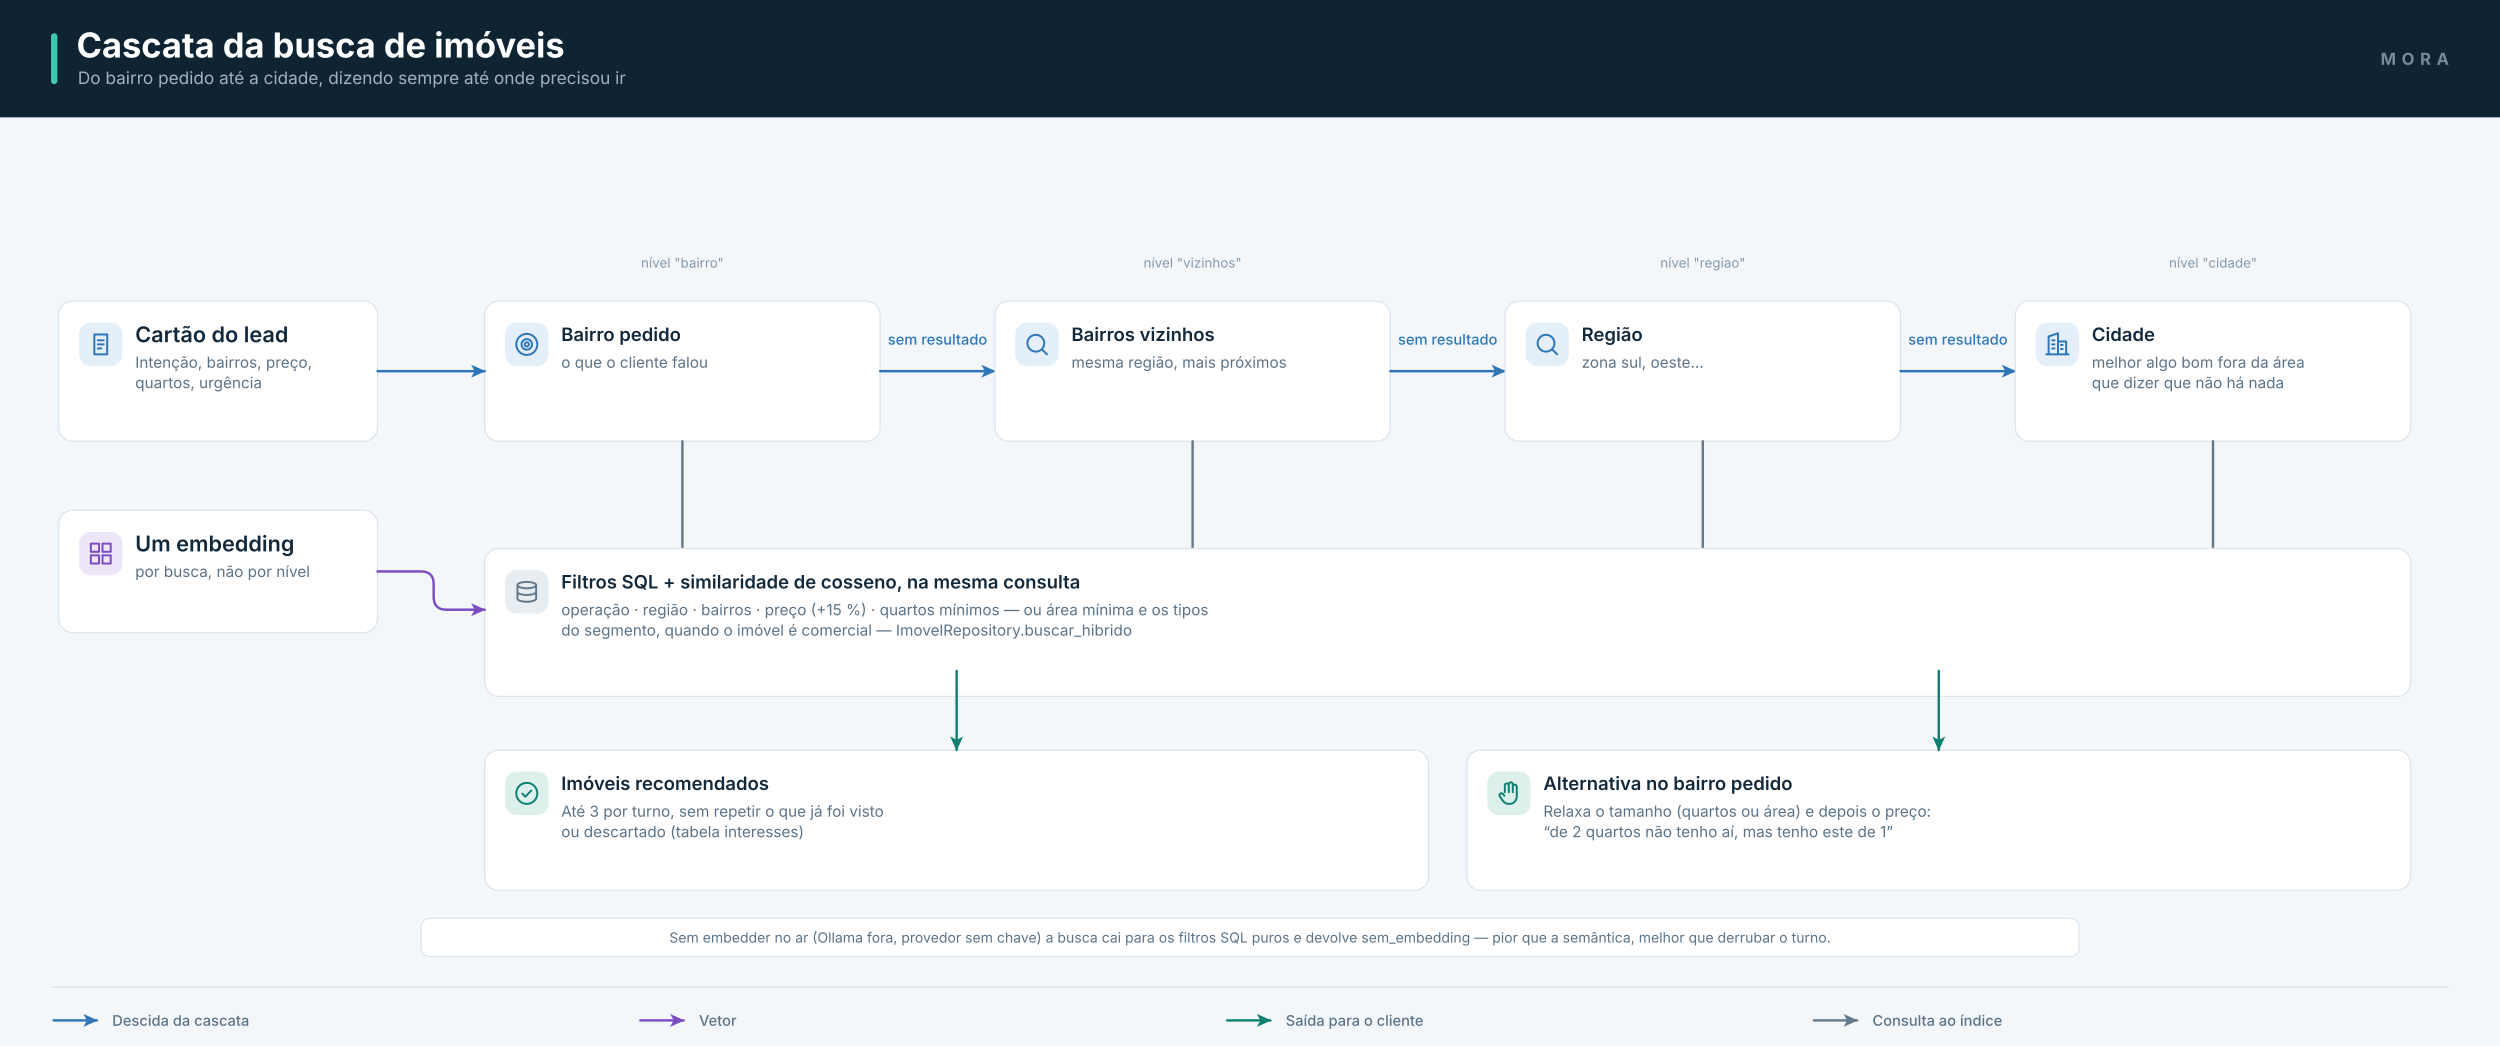
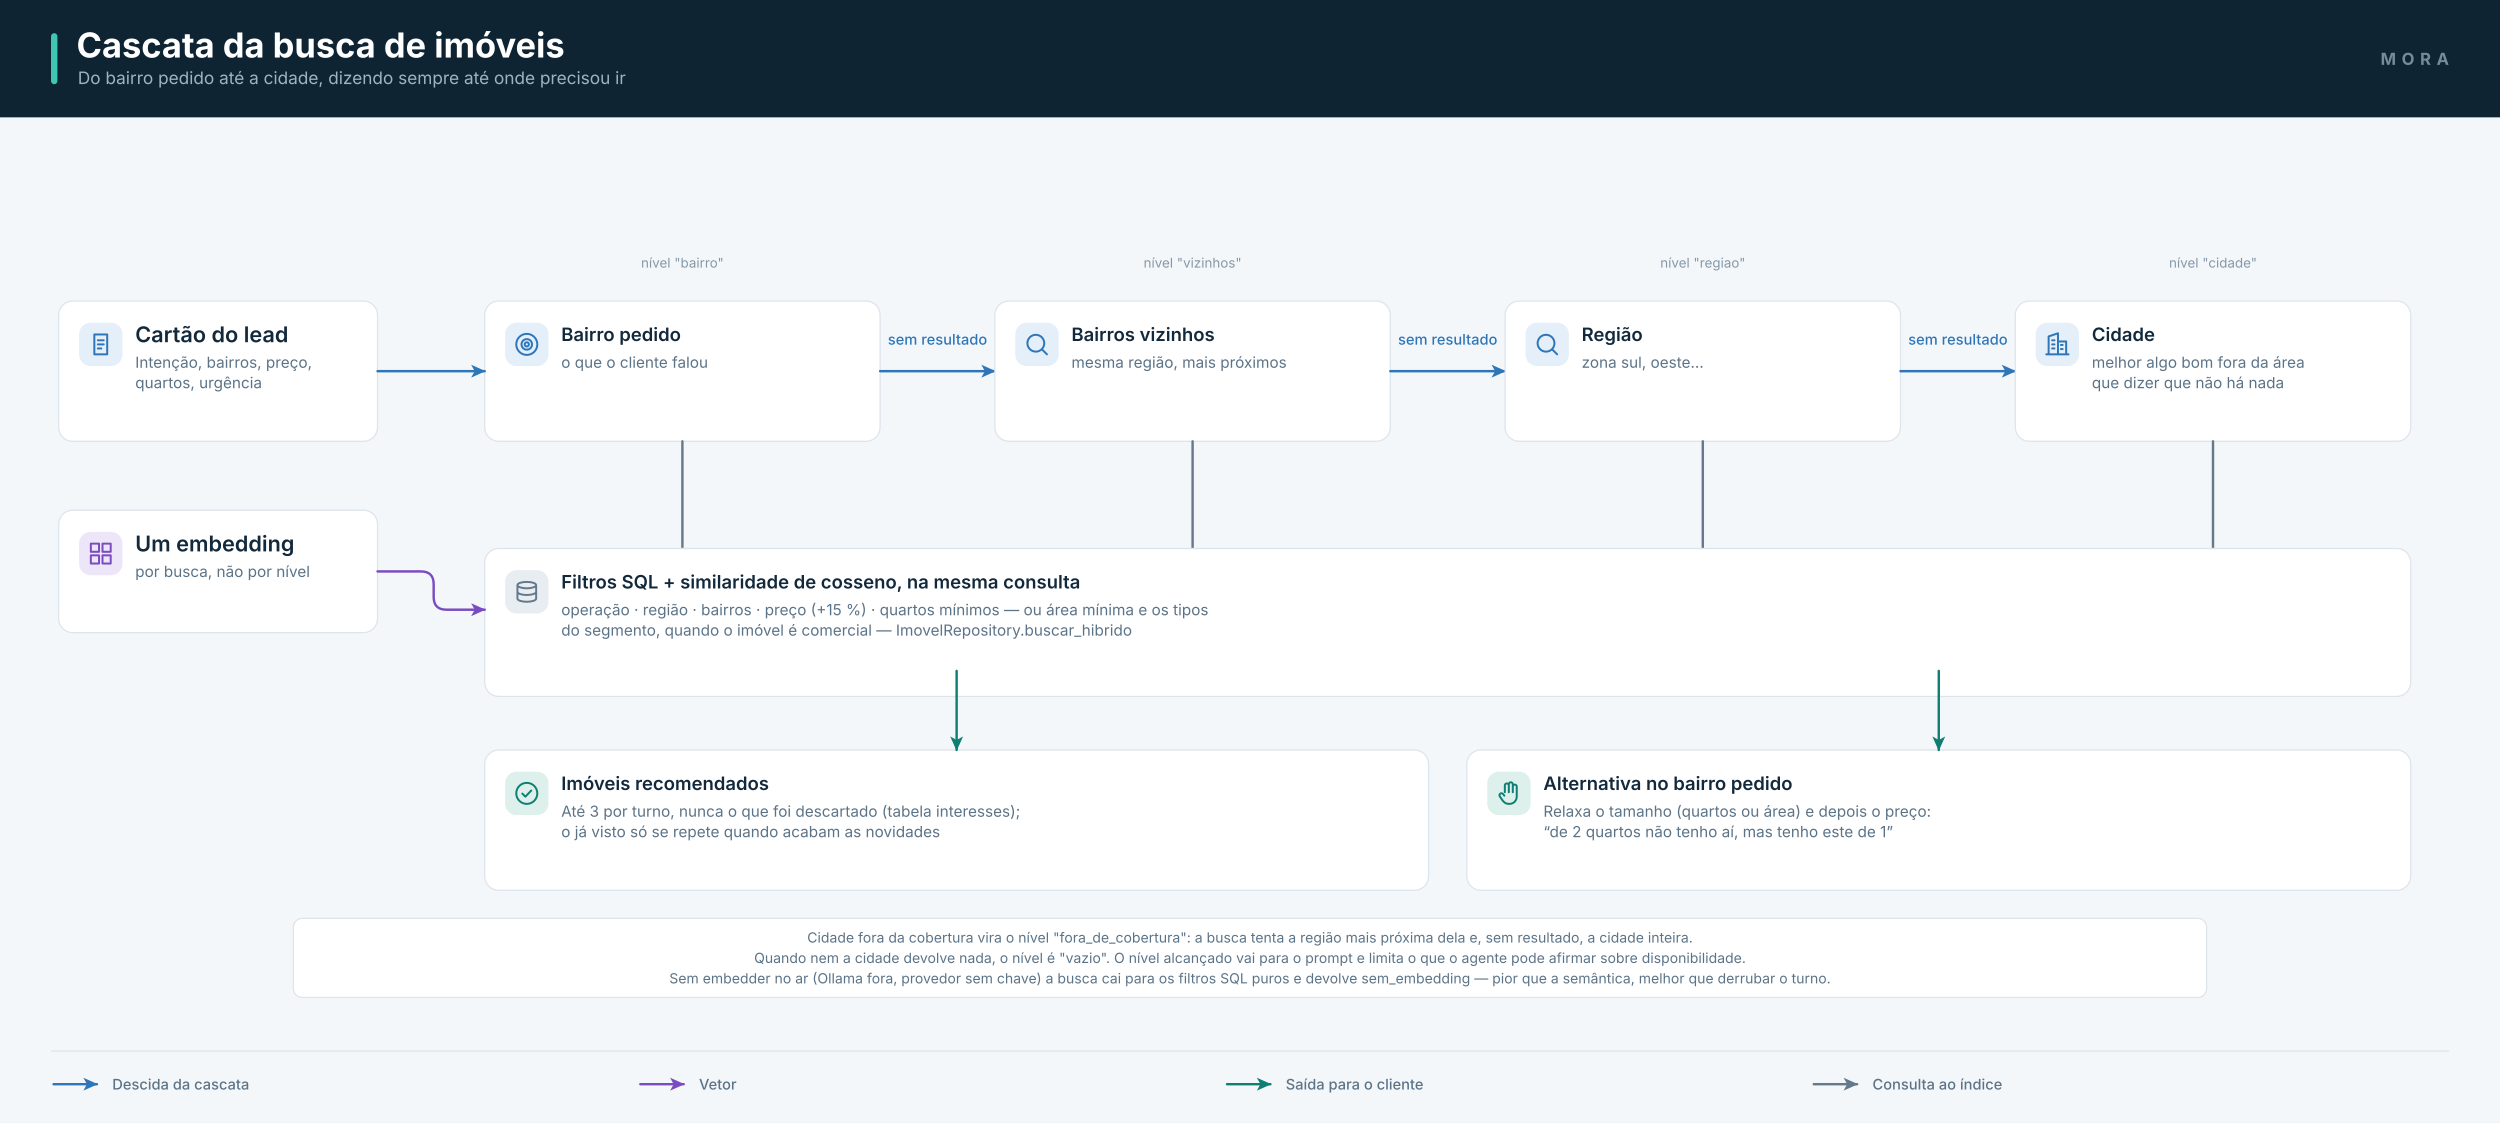
- <svg xmlns="http://www.w3.org/2000/svg" viewBox="0 0 1960 820" width="1960" height="820" role="img" aria-label="A busca tenta o bairro pedido, depois os vizinhos, a região e a cidade; o nível alcançado vai para o prompt e o agente não afirma indisponibilidade fora dele.">
+ <svg xmlns="http://www.w3.org/2000/svg" viewBox="0 0 1960 880" width="1960" height="880" role="img" aria-label="A busca tenta o bairro pedido, depois os vizinhos, a região e a cidade; o nível alcançado vai para o prompt e o agente não afirma indisponibilidade fora dele.">
  <style>
  text{font-family:Inter,'Segoe UI',system-ui,-apple-system,'Helvetica Neue',Arial,sans-serif;dominant-baseline:middle}
  .t-tit{font-size:17px;font-weight:600;fill:#12293C}
  .t-tit-s{font-size:14.5px;font-weight:600;fill:#12293C}
  .t-sub{font-size:12px;font-weight:400;fill:#5B7387}
  .t-sub-s{font-size:11px;font-weight:400;fill:#5B7387}
  .t-mini{font-size:10.5px;font-weight:400;fill:#8497A8}
  .t-grp{font-size:12px;font-weight:700;fill:#2C5F84;letter-spacing:.07em}
  .t-grp-s{font-size:11px;font-weight:400;fill:#8497A8}
  .t-seta{font-size:11.5px;font-weight:500}
  .t-leg{font-size:11.5px;font-weight:500;fill:#5B7387}
  .t-rod{font-size:10px;font-weight:700;fill:#8497A8;letter-spacing:.09em}
  .t-cab{font-size:27px;font-weight:700;fill:#FFFFFF}
  .t-cab-s{font-size:13.5px;font-weight:400;fill:#9DB3C4}
  .t-cab-r{font-size:13px;font-weight:700;fill:#9DB3C4;letter-spacing:.34em;opacity:.72}
  .cartao{fill:#FFFFFF;stroke:#DCE4EC;stroke-width:1}
  .grupo{fill:#E9F1F8;stroke:#D5E2EE;stroke-width:1}
  .linha{stroke:#DCE4EC;stroke-width:1}
  .s-azul{stroke:#2E76B8} .f-azul{fill:#2E76B8} .x-azul{fill:#2E76B8}
  .s-verde{stroke:#0E7F72} .f-verde{fill:#0E7F72} .x-verde{fill:#0E7F72}
  .s-roxo{stroke:#7A4CC0} .f-roxo{fill:#7A4CC0} .x-roxo{fill:#7A4CC0}
  .s-cinza{stroke:#64798C} .f-cinza{fill:#64798C} .x-cinza{fill:#64798C}
  .s-ambar{stroke:#A9701A} .f-ambar{fill:#A9701A} .x-ambar{fill:#A9701A}
  .s-vermelho{stroke:#B04437} .f-vermelho{fill:#B04437} .x-vermelho{fill:#B04437}
  .s-tinta2{stroke:#5B7387} .f-tinta2{fill:#5B7387} .x-tinta2{fill:#5B7387}
  .aresta{fill:none;stroke-width:1.9;stroke-linecap:round;stroke-linejoin:round}
</style>
  <defs>
    <marker id="p-azul" viewBox="0 0 10 10" refX="8.5" refY="5" markerWidth="7" markerHeight="7" orient="auto-start-reverse">
      <path d="M0.5 1.2 9 5 0.5 8.8 2.6 5z" class="f-azul" />
    </marker>
    <marker id="p-verde" viewBox="0 0 10 10" refX="8.5" refY="5" markerWidth="7" markerHeight="7" orient="auto-start-reverse">
      <path d="M0.5 1.2 9 5 0.5 8.8 2.6 5z" class="f-verde" />
    </marker>
    <marker id="p-roxo" viewBox="0 0 10 10" refX="8.5" refY="5" markerWidth="7" markerHeight="7" orient="auto-start-reverse">
      <path d="M0.5 1.2 9 5 0.5 8.8 2.6 5z" class="f-roxo" />
    </marker>
    <marker id="p-cinza" viewBox="0 0 10 10" refX="8.5" refY="5" markerWidth="7" markerHeight="7" orient="auto-start-reverse">
      <path d="M0.5 1.2 9 5 0.5 8.8 2.6 5z" class="f-cinza" />
    </marker>
    <marker id="p-ambar" viewBox="0 0 10 10" refX="8.5" refY="5" markerWidth="7" markerHeight="7" orient="auto-start-reverse">
      <path d="M0.5 1.2 9 5 0.5 8.8 2.6 5z" class="f-ambar" />
    </marker>
    <marker id="p-vermelho" viewBox="0 0 10 10" refX="8.5" refY="5" markerWidth="7" markerHeight="7" orient="auto-start-reverse">
      <path d="M0.5 1.2 9 5 0.5 8.8 2.6 5z" class="f-vermelho" />
    </marker>
    <marker id="p-tinta2" viewBox="0 0 10 10" refX="8.5" refY="5" markerWidth="7" markerHeight="7" orient="auto-start-reverse">
      <path d="M0.5 1.2 9 5 0.5 8.8 2.6 5z" class="f-tinta2" />
    </marker>
  </defs>
-   <rect width="1960" height="820" fill="#F4F7FA" />
+   <rect width="1960" height="880" fill="#F4F7FA" />
  <rect width="1960" height="92" fill="#0E2433" />
  <rect x="40" y="26" width="5" height="40" rx="2.5" fill="#3FC7B4" />
  <text x="60" y="35.0" class="t-cab">Cascata da busca de imóveis</text>
  <text x="61" y="61.0" class="t-cab-s">Do bairro pedido até a cidade, dizendo sempre até onde precisou ir</text>
  <text x="1920" y="46.0" class="t-cab-r" text-anchor="end">MORA</text>
  <rect x="46" y="236" width="250" height="110" rx="11" class="cartao" />
  <rect x="62" y="253" width="34" height="34" rx="9" fill="#E4EFF9" />
  <g transform="translate(68.0,259.0) scale(0.9167)" fill="none" stroke="#2E76B8" stroke-width="1.7" stroke-linecap="round" stroke-linejoin="round">
    <path d="M6.5 3.5h11v17h-11zM9.5 8.5h5M9.5 12h5M9.5 15.5h3" />
  </g>
  <text x="106" y="262" class="t-tit">Cartão do lead</text>
  <text x="106" y="284" class="t-sub">Intenção, bairros, preço,</text>
  <text x="106" y="300" class="t-sub">quartos, urgência</text>
  <rect x="46" y="400" width="250" height="96" rx="11" class="cartao" />
  <rect x="62" y="417" width="34" height="34" rx="9" fill="#EDE6F9" />
  <g transform="translate(68.0,423.0) scale(0.9167)" fill="none" stroke="#7A4CC0" stroke-width="1.7" stroke-linecap="round" stroke-linejoin="round">
    <path d="M3.5 3.5h7v7h-7zM13.5 3.5h7v7h-7zM3.5 13.5h7v7h-7zM13.5 13.5h7v7h-7z" />
  </g>
  <text x="106" y="426" class="t-tit">Um embedding</text>
  <text x="106" y="448" class="t-sub">por busca, não por nível</text>
  <rect x="380" y="236" width="310" height="110" rx="11" class="cartao" />
  <rect x="396" y="253" width="34" height="34" rx="9" fill="#E4EFF9" />
  <g transform="translate(402.0,259.0) scale(0.9167)" fill="none" stroke="#2E76B8" stroke-width="1.7" stroke-linecap="round" stroke-linejoin="round">
    <path d="M12 21a9 9 0 1 0 0-18 9 9 0 0 0 0 18zM12 16.5a4.5 4.5 0 1 0 0-9 4.5 4.5 0 0 0 0 9zM12 13.8a1.8 1.8 0 1 0 0-3.6 1.8 1.8 0 0 0 0 3.6z" />
  </g>
  <text x="440" y="262" class="t-tit-s">Bairro pedido</text>
  <text x="440" y="284" class="t-sub">o que o cliente falou</text>
  <text x="535.0" y="206" class="t-mini" text-anchor="middle">nível "bairro"</text>
  <path d="M690.0 291.0 L780.0 291.0" class="aresta s-azul" marker-end="url(#p-azul)" />
  <text x="735.0" y="266" class="t-seta x-azul" text-anchor="middle">sem resultado</text>
  <path d="M535.0 346.0 L535.0 430.0" class="aresta s-cinza" />
  <rect x="780" y="236" width="310" height="110" rx="11" class="cartao" />
  <rect x="796" y="253" width="34" height="34" rx="9" fill="#E4EFF9" />
  <g transform="translate(802.0,259.0) scale(0.9167)" fill="none" stroke="#2E76B8" stroke-width="1.7" stroke-linecap="round" stroke-linejoin="round">
    <path d="M11 18.2a7.2 7.2 0 1 0 0-14.4 7.2 7.2 0 0 0 0 14.4zM16.4 16.4 20.5 20.5" />
  </g>
  <text x="840" y="262" class="t-tit-s">Bairros vizinhos</text>
  <text x="840" y="284" class="t-sub">mesma região, mais próximos</text>
  <text x="935.0" y="206" class="t-mini" text-anchor="middle">nível "vizinhos"</text>
  <path d="M1090.0 291.0 L1180.0 291.0" class="aresta s-azul" marker-end="url(#p-azul)" />
  <text x="1135.0" y="266" class="t-seta x-azul" text-anchor="middle">sem resultado</text>
  <path d="M935.0 346.0 L935.0 430.0" class="aresta s-cinza" />
  <rect x="1180" y="236" width="310" height="110" rx="11" class="cartao" />
  <rect x="1196" y="253" width="34" height="34" rx="9" fill="#E4EFF9" />
  <g transform="translate(1202.0,259.0) scale(0.9167)" fill="none" stroke="#2E76B8" stroke-width="1.7" stroke-linecap="round" stroke-linejoin="round">
    <path d="M11 18.2a7.2 7.2 0 1 0 0-14.4 7.2 7.2 0 0 0 0 14.4zM16.4 16.4 20.5 20.5" />
  </g>
  <text x="1240" y="262" class="t-tit-s">Região</text>
  <text x="1240" y="284" class="t-sub">zona sul, oeste…</text>
  <text x="1335.0" y="206" class="t-mini" text-anchor="middle">nível "regiao"</text>
  <path d="M1490.0 291.0 L1580.0 291.0" class="aresta s-azul" marker-end="url(#p-azul)" />
  <text x="1535.0" y="266" class="t-seta x-azul" text-anchor="middle">sem resultado</text>
  <path d="M1335.0 346.0 L1335.0 430.0" class="aresta s-cinza" />
  <rect x="1580" y="236" width="310" height="110" rx="11" class="cartao" />
  <rect x="1596" y="253" width="34" height="34" rx="9" fill="#E4EFF9" />
  <g transform="translate(1602.0,259.0) scale(0.9167)" fill="none" stroke="#2E76B8" stroke-width="1.7" stroke-linecap="round" stroke-linejoin="round">
    <path d="M4.5 20.5V5.2l8-2.7v18M12.5 20.5h7V9.5h-7M7.5 8.5h2M7.5 12h2M7.5 15.5h2M15 12.5h1.5M15 16h1.5M2.5 20.5h19" />
  </g>
  <text x="1640" y="262" class="t-tit-s">Cidade</text>
  <text x="1640" y="284" class="t-sub">melhor algo bom fora da área</text>
  <text x="1640" y="300" class="t-sub">que dizer que não há nada</text>
  <text x="1735.0" y="206" class="t-mini" text-anchor="middle">nível "cidade"</text>
  <path d="M1735.0 346.0 L1735.0 430.0" class="aresta s-cinza" />
  <rect x="380" y="430" width="1510" height="116" rx="11" class="cartao" />
  <rect x="396" y="447" width="34" height="34" rx="9" fill="#E8EDF2" />
  <g transform="translate(402.0,453.0) scale(0.9167)" fill="none" stroke="#64798C" stroke-width="1.7" stroke-linecap="round" stroke-linejoin="round">
    <path d="M12 3.5c4.4 0 8 1.2 8 2.7S16.4 9 12 9 4 7.7 4 6.2 7.6 3.5 12 3.5zM4 6.2v11.6c0 1.5 3.6 2.7 8 2.7s8-1.2 8-2.7V6.2M4 12c0 1.5 3.6 2.7 8 2.7s8-1.2 8-2.7" />
  </g>
  <text x="440" y="456" class="t-tit-s">Filtros SQL + similaridade de cosseno, na mesma consulta</text>
  <text x="440" y="478" class="t-sub">operação · região · bairros · preço (+15 %) · quartos mínimos — ou área mínima e os tipos</text>
  <text x="440" y="494" class="t-sub">do segmento, quando o imóvel é comercial — ImovelRepository.buscar_hibrido</text>
  <rect x="380" y="588" width="740" height="110" rx="11" class="cartao" />
  <rect x="396" y="605" width="34" height="34" rx="9" fill="#DDF0EC" />
  <g transform="translate(402.0,611.0) scale(0.9167)" fill="none" stroke="#0E7F72" stroke-width="1.7" stroke-linecap="round" stroke-linejoin="round">
    <path d="M12 21a9 9 0 1 0 0-18 9 9 0 0 0 0 18zM8.2 12.2l2.6 2.6 5-5.2" />
  </g>
  <text x="440" y="614" class="t-tit-s">Imóveis recomendados</text>
-   <text x="440" y="636" class="t-sub">Até 3 por turno, sem repetir o que já foi visto</text>
-   <text x="440" y="652" class="t-sub">ou descartado (tabela interesses)</text>
+   <text x="440" y="636" class="t-sub">Até 3 por turno, nunca o que foi descartado (tabela interesses);</text>
+   <text x="440" y="652" class="t-sub">o já visto só se repete quando acabam as novidades</text>
  <rect x="1150" y="588" width="740" height="110" rx="11" class="cartao" />
  <rect x="1166" y="605" width="34" height="34" rx="9" fill="#DDF0EC" />
  <g transform="translate(1172.0,611.0) scale(0.9167)" fill="none" stroke="#0E7F72" stroke-width="1.7" stroke-linecap="round" stroke-linejoin="round">
    <path d="M8.5 11V5.2a1.7 1.7 0 0 1 3.4 0V11M11.9 11V4.2a1.7 1.7 0 0 1 3.4 0V11M15.3 11V6.2a1.7 1.7 0 0 1 3.4 0v8.3c0 3.7-2.6 6.5-6.4 6.5-3.1 0-4.6-1.3-6.2-3.6l-2-3a1.7 1.7 0 0 1 2.7-2l1.3 1.6" />
  </g>
  <text x="1210" y="614" class="t-tit-s">Alternativa no bairro pedido</text>
  <text x="1210" y="636" class="t-sub">Relaxa o tamanho (quartos ou área) e depois o preço:</text>
  <text x="1210" y="652" class="t-sub">“de 2 quartos não tenho aí, mas tenho este de 1”</text>
  <path d="M296.0 291.0 L380.0 291.0" class="aresta s-azul" marker-end="url(#p-azul)" />
  <path d="M296.0 448.0 L330.0 448.0 Q340.0 448.0 340.0 458.0 L340.0 468.0 Q340.0 478.0 350.0 478.0 L380.0 478.0" class="aresta s-roxo" marker-end="url(#p-roxo)" />
  <path d="M750.0 526.0 L750.0 588.0" class="aresta s-verde" marker-end="url(#p-verde)" />
  <path d="M1520.0 526.0 L1520.0 588.0" class="aresta s-verde" marker-end="url(#p-verde)" />
-   <rect x="330.0" y="720" width="1300" height="30" rx="7" class="cartao" />
-   <text x="980" y="735" class="t-sub-s" text-anchor="middle">Sem embedder no ar (Ollama fora, provedor sem chave) a busca cai para os filtros SQL puros e devolve sem_embedding — pior que a semântica, melhor que derrubar o turno.</text>
-   <line x1="40" y1="774" x2="1920" y2="774" class="linha" />
-   <path d="M42.0 800h34" class="aresta s-azul" marker-end="url(#p-azul)" />
-   <text x="88.0" y="800" class="t-leg">Descida da cascata</text>
-   <path d="M502.0 800h34" class="aresta s-roxo" marker-end="url(#p-roxo)" />
-   <text x="548.0" y="800" class="t-leg">Vetor</text>
-   <path d="M962.0 800h34" class="aresta s-verde" marker-end="url(#p-verde)" />
-   <text x="1008.0" y="800" class="t-leg">Saída para o cliente</text>
-   <path d="M1422.0 800h34" class="aresta s-cinza" marker-end="url(#p-cinza)" />
-   <text x="1468.0" y="800" class="t-leg">Consulta ao índice</text>
+   <rect x="230.0" y="720" width="1500" height="62" rx="7" class="cartao" />
+   <text x="980" y="735" class="t-sub-s" text-anchor="middle">Cidade fora da cobertura vira o nível "fora_de_cobertura": a busca tenta a região mais próxima dela e, sem resultado, a cidade inteira.</text>
+   <text x="980" y="751" class="t-sub-s" text-anchor="middle">Quando nem a cidade devolve nada, o nível é "vazio". O nível alcançado vai para o prompt e limita o que o agente pode afirmar sobre disponibilidade.</text>
+   <text x="980" y="767" class="t-sub-s" text-anchor="middle">Sem embedder no ar (Ollama fora, provedor sem chave) a busca cai para os filtros SQL puros e devolve sem_embedding — pior que a semântica, melhor que derrubar o turno.</text>
+   <line x1="40" y1="824" x2="1920" y2="824" class="linha" />
+   <path d="M42.0 850h34" class="aresta s-azul" marker-end="url(#p-azul)" />
+   <text x="88.0" y="850" class="t-leg">Descida da cascata</text>
+   <path d="M502.0 850h34" class="aresta s-roxo" marker-end="url(#p-roxo)" />
+   <text x="548.0" y="850" class="t-leg">Vetor</text>
+   <path d="M962.0 850h34" class="aresta s-verde" marker-end="url(#p-verde)" />
+   <text x="1008.0" y="850" class="t-leg">Saída para o cliente</text>
+   <path d="M1422.0 850h34" class="aresta s-cinza" marker-end="url(#p-cinza)" />
+   <text x="1468.0" y="850" class="t-leg">Consulta ao índice</text>
</svg>
